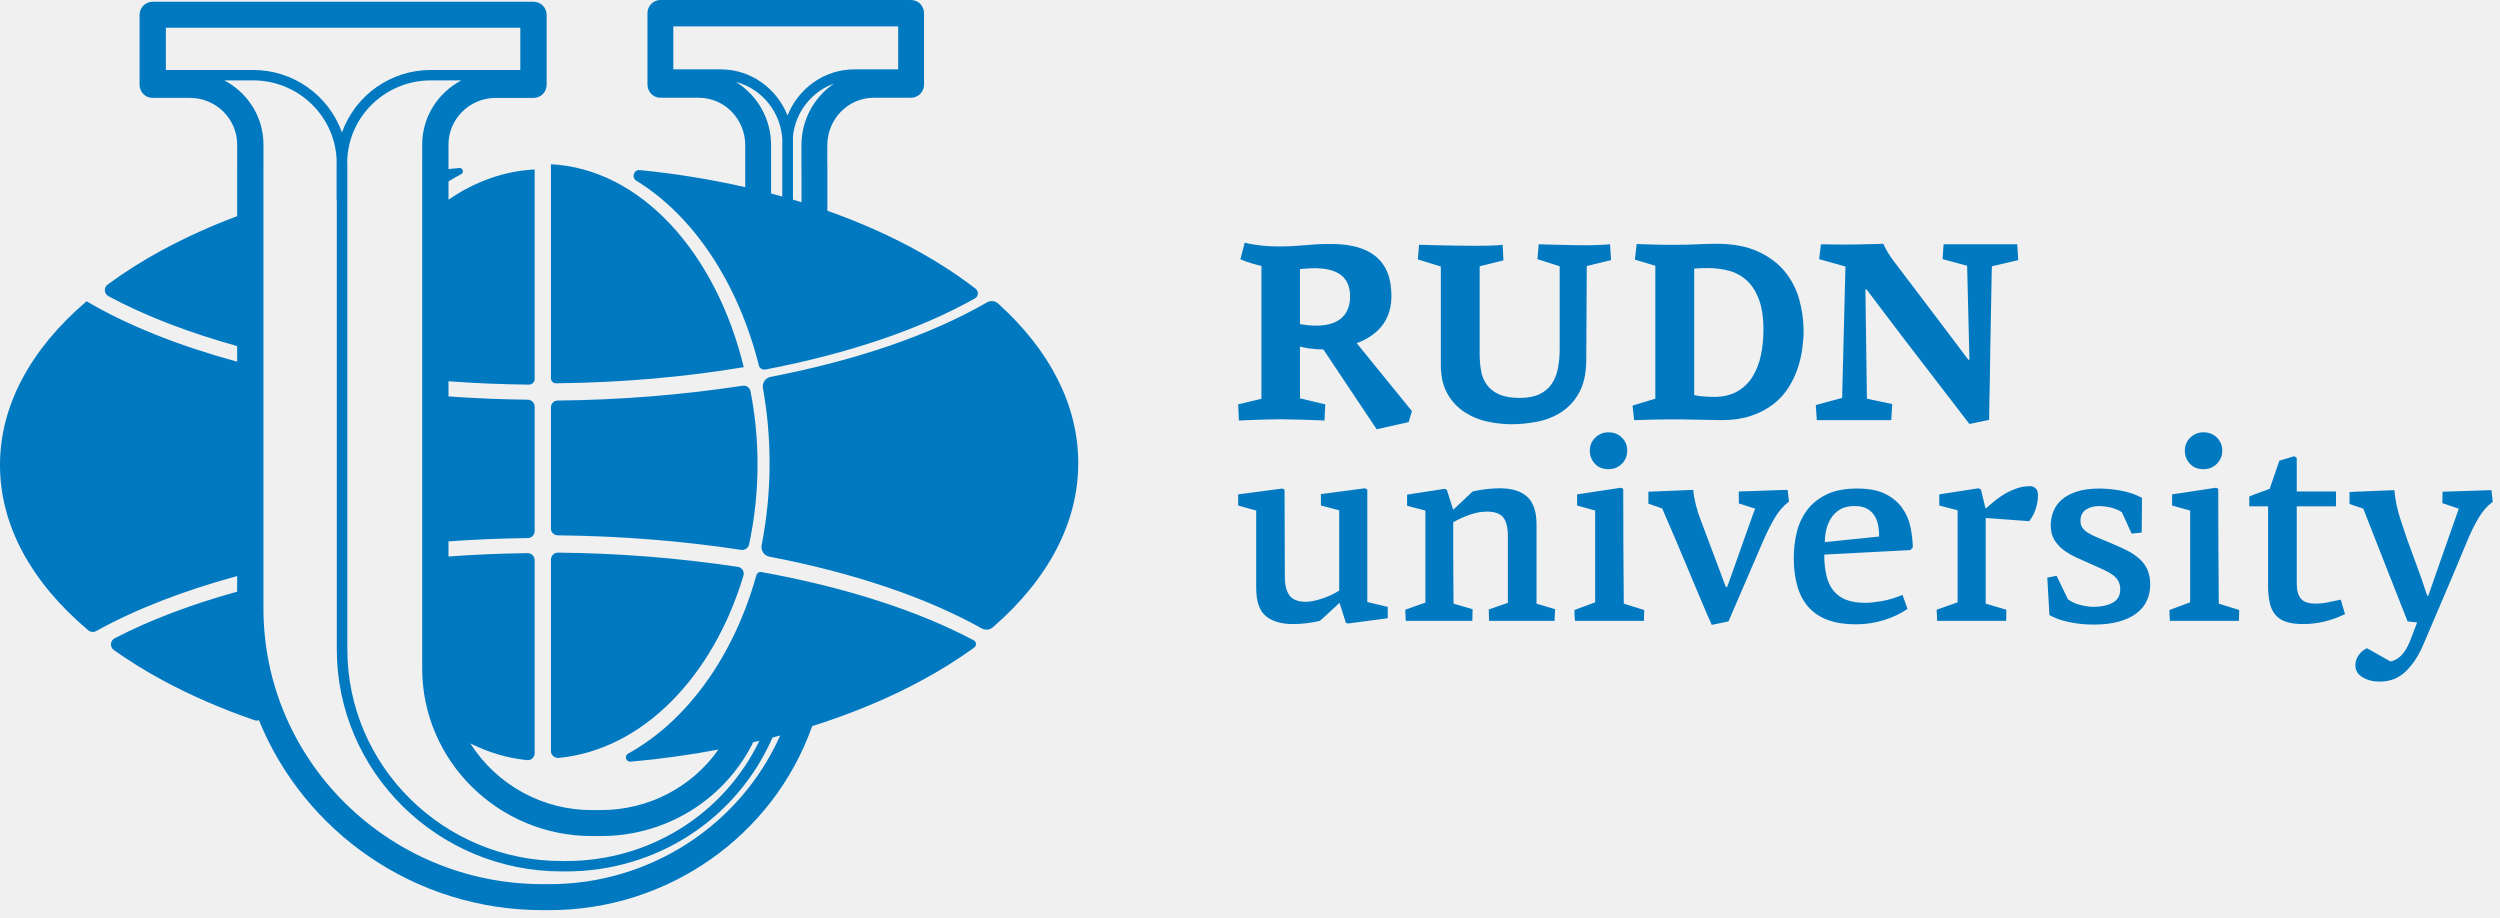
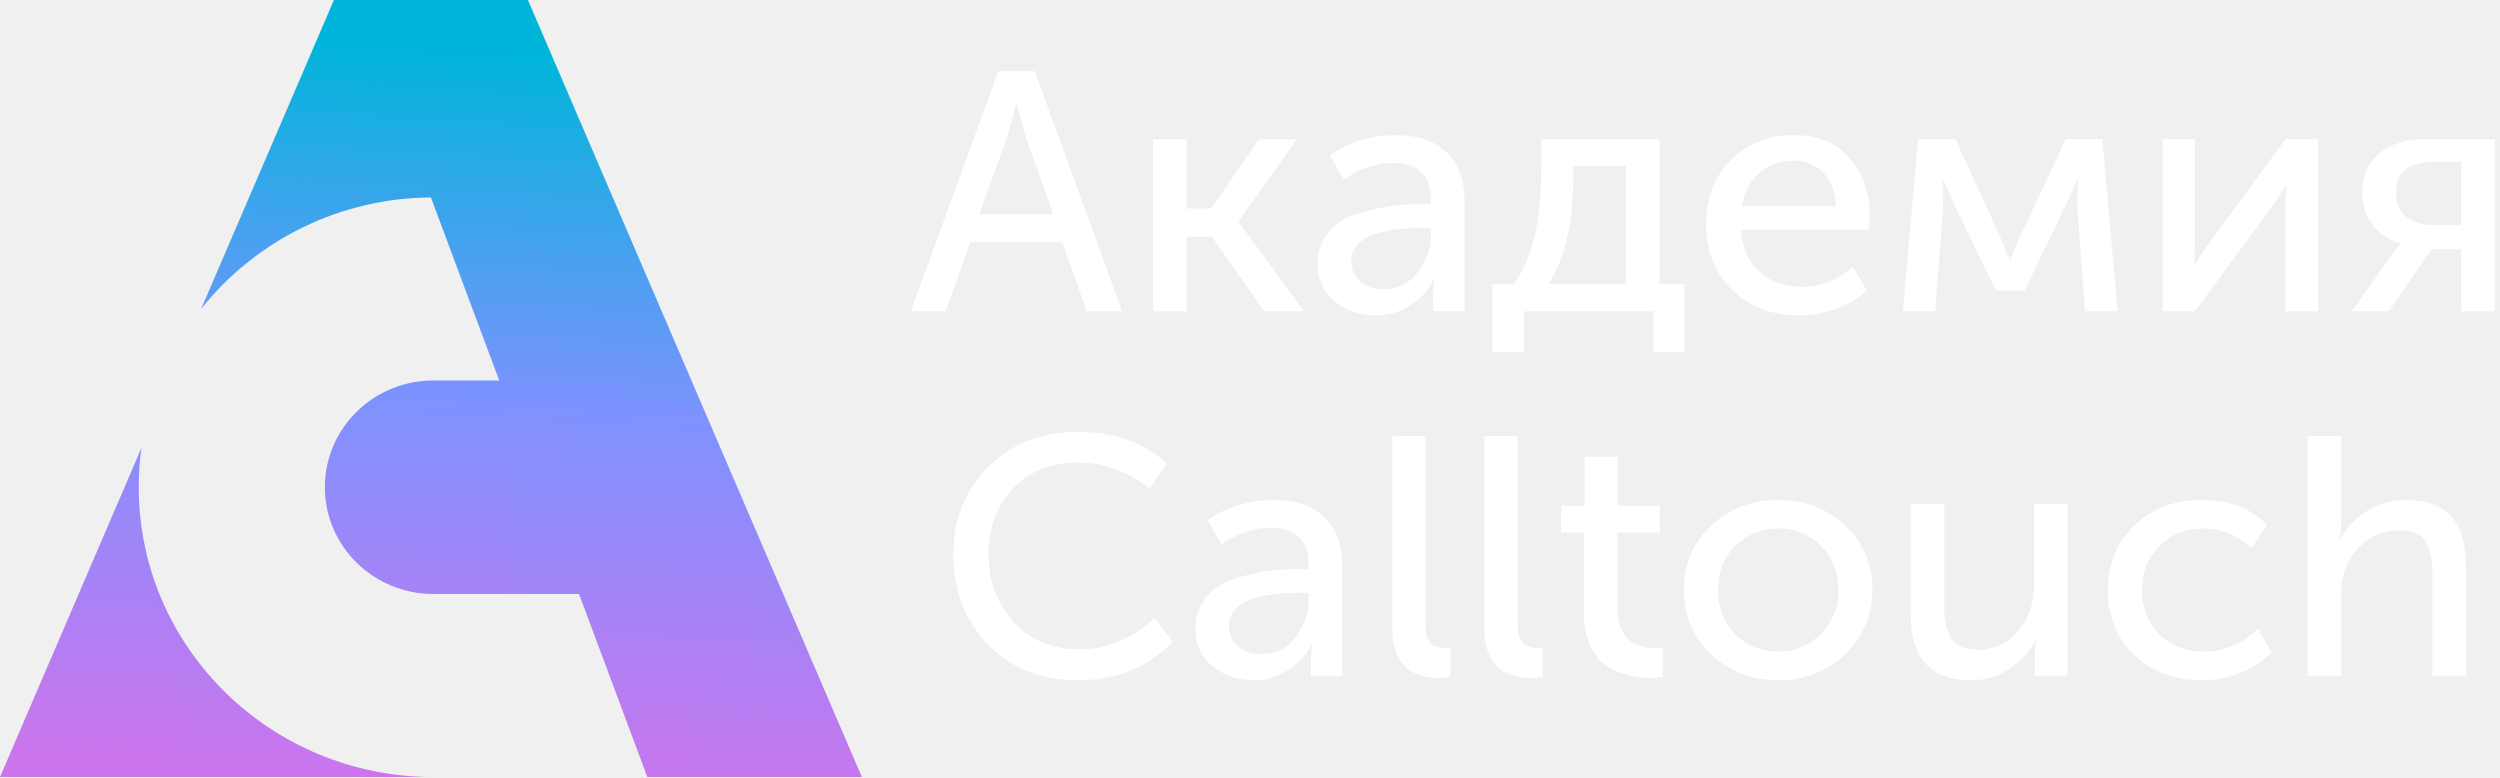
- <svg xmlns="http://www.w3.org/2000/svg" width="169" height="62" viewBox="0 0 169 62" fill="none">
-   <path fill-rule="evenodd" clip-rule="evenodd" d="M43.015 12.216c3.845 2.353 6.869 6.88 8.283 12.476a.38.38 0 00.438.287c5.533-1.054 10.428-2.696 14.175-4.81a.394.394 0 00.045-.649 30.622 30.622 0 00-3.705-2.436c-1.937-1.09-4.058-2.037-6.32-2.837v-3.06c0-.006 0-.013-.002-.02v-.01l-.002-.009a.146.146 0 01-.001-.013V9.816c0-1.768 1.407-3.207 3.136-3.207h2.455c.007 0 .014 0 .02-.002l.016-.002.017.002.01.002h.01c.483 0 .874-.4.874-.893V.893A.883.883 0 0061.591 0H44.642c-.482 0-.874.4-.874.893v4.823c0 .494.392.893.874.893.017 0 .032-.002.048-.004a.632.632 0 01.025-.003.351.351 0 00.073.007h2.454c1.73 0 3.136 1.439 3.136 3.207v2.836a58.032 58.032 0 00-7.133-1.154c-.402-.04-.577.507-.23.719zm11.163-2.4v1.661l.003.03.001.008.001.014v2.142l-.111-.034a43.12 43.12 0 00-.468-.144V9.226a4.255 4.255 0 012.783-3.582 5.02 5.02 0 00-2.209 4.172zm6.539-8.03v2.903h-2.962c-2.043 0-3.794 1.294-4.517 3.12-.723-1.826-2.473-3.12-4.516-3.12h-3.206V1.786h15.2zm-8.592 9.698V9.817a5.013 5.013 0 00-2.374-4.277c1.763.46 3.08 2.067 3.138 3.997l-.003.057c-.002.026-.004.051-.004.076v3.617l-.063-.018c-.23-.064-.46-.129-.694-.19v-1.595zm-14.344 39.75c5.657-.551 10.43-5.494 12.478-12.328a.466.466 0 00-.387-.588 87.68 87.68 0 00-12.142-.96.475.475 0 00-.487.467v12.949c0 .278.251.489.538.46zM50.278 24.82c-3.996.67-8.288 1.048-12.695 1.091a.34.34 0 01-.34-.34V11.104c6.047.303 11.149 5.95 13.035 13.715zm15.545 18.464C62 41.253 57.047 39.678 51.47 38.67a.296.296 0 00-.338.21c-1.526 5.477-4.687 9.864-8.667 12.062-.281.154-.152.576.167.547a62.014 62.014 0 005.935-.82c-1.799 2.553-4.737 4.093-7.95 4.093h-.605a9.72 9.72 0 01-8.219-4.509c1.214.608 2.501 1 3.84 1.132a.468.468 0 00.51-.467V37.863a.473.473 0 00-.481-.47c-1.805.02-3.589.099-5.344.226v-1.022a88.385 88.385 0 015.357-.223.469.469 0 00.468-.465v-8.425a.468.468 0 00-.468-.464 88.88 88.88 0 01-5.357-.223v-1.023c1.785.13 3.6.209 5.437.227a.383.383 0 00.388-.38V11.456c-2.086.103-4.056.832-5.825 2.042v-1.235c.283-.175.57-.34.86-.493.214-.111.114-.432-.127-.412-.15.013-.298.028-.447.043l-.286.029v-.016a.02.02 0 010-.003V9.773c0-1.74 1.433-3.154 3.193-3.154h2.498l.014-.002h.006l.008-.001.013.001.014.002a.884.884 0 00.889-.88V.997a.884.884 0 00-.89-.878H10.324a.883.883 0 00-.889.878V5.74c0 .485.398.879.889.879h.005a.03.03 0 01.005-.001h2.506c1.76 0 3.192 1.415 3.192 3.155v1.256a.05.05 0 00-.001.01v3.574a40.622 40.622 0 00-5.093 2.308 31.394 31.394 0 00-3.668 2.32.465.465 0 00.067.784c2.462 1.326 5.41 2.456 8.694 3.37v1.055c-3.924-1.07-7.395-2.443-10.172-4.08l-.002-.002a.01.01 0 00-.003-.003C2.044 23.619 0 27.431 0 31.438c0 4.047 2.083 7.894 5.966 11.17.15.127.366.146.539.05 2.662-1.477 5.9-2.727 9.526-3.716v1.054c-3.101.862-5.902 1.918-8.277 3.15a.467.467 0 00-.056.799 31.973 31.973 0 003.24 2.01c1.924 1.046 4.025 1.957 6.264 2.73.104.037.21.032.303 0 3.046 7.515 10.487 12.84 19.168 12.84h.487c7.95 0 15.071-4.973 17.72-12.375a.177.177 0 00.006-.019l.002-.007.002-.009.005-.025c2.7-.853 5.218-1.9 7.488-3.135a31.635 31.635 0 003.475-2.18.291.291 0 00-.035-.492zM28.54 9.773v1.262l-.001.003v34.144c0 6.25 5.147 11.335 11.472 11.335h.605c4.346 0 8.268-2.38 10.236-6.211a.816.816 0 00.048-.12l.002-.006a32.83 32.83 0 00.434-.104c-2.403 4.967-7.43 8.13-13.067 8.13h-.3c-7.99 0-14.49-6.424-14.49-14.319V11.03c0-.024-.003-.047-.004-.07l-.003-.06c.07-3.025 2.578-5.467 5.657-5.467h2.061c-1.574.825-2.65 2.46-2.65 4.34zm6.633-7.898V4.73H29.13a6.375 6.375 0 00-6.013 4.225 6.376 6.376 0 00-6.012-4.225h-5.892V1.875h23.961zm1.987 57.893h-.487c-10.402 0-18.864-8.362-18.864-18.64V11.415a.05.05 0 00.002-.008V9.773c0-1.88-1.076-3.516-2.65-4.34h1.943c3.079 0 5.586 2.441 5.656 5.467l-.003.06c-.001.023-.003.045-.003.069v2.486c0 .015.004.029.008.042l.002.008c0 .005.002.01.003.014v30.309c0 8.282 6.82 15.02 15.202 15.02h.3c6.11 0 11.538-3.538 13.952-9.05.174-.045.346-.092.519-.139-2.695 6.059-8.805 10.05-15.58 10.05zm29.554-39.322a.65.65 0 01.764.076c3.525 3.19 5.411 6.893 5.411 10.78 0 4.02-2.015 7.844-5.776 11.106a.651.651 0 01-.746.073c-3.803-2.126-8.76-3.781-14.359-4.851a.659.659 0 01-.52-.78 28.7 28.7 0 00.535-5.547c0-1.745-.157-3.438-.448-5.06a.659.659 0 01.522-.767c5.734-1.104 10.791-2.821 14.617-5.03zM37.713 36.188c4.284.045 8.463.384 12.382.982a.472.472 0 00.54-.352c.373-1.727.574-3.551.574-5.438a25.77 25.77 0 00-.476-4.941.471.471 0 00-.542-.361 88.613 88.613 0 01-12.478.998.463.463 0 00-.47.452v8.207c0 .249.21.45.47.453zm45.986-8.854l.052 1.092s1.844-.084 2.866-.084a90 90 0 012.919.084l.052-1.092-1.709-.407V23.43c.225.058.822.19 1.58.192l3.604 5.397 2.16-.484.224-.742-3.732-4.592c1.352-.515 2.65-1.579 2.285-3.997-.418-2.767-3.296-2.724-4.404-2.708l-.199.002c-.227 0-.541.027-.918.058-1.13.094-2.814.234-4.336-.15l-.292 1.119s.54.254 1.422.451v8.983l-1.574.375zm7.566-7.29c0 1.144-.672 2.33-3.386 1.868v-3.728l.069-.004.212-.015c2.475-.232 3.105.723 3.105 1.878zm21.534 8.306h.812c.103 0 .288.003.553.01l.772.015h.002l.064.001a749.805 749.805 0 011.322.026c.795 0 1.486-.1 2.073-.302a5.021 5.021 0 001.504-.795 4.402 4.402 0 001.019-1.132c.265-.426.47-.86.614-1.305.144-.442.245-.88.303-1.313.057-.432.085-.826.085-1.183 0-.715-.098-1.423-.293-2.126a5.161 5.161 0 00-.977-1.892c-.455-.559-1.063-1.011-1.823-1.356-.76-.346-1.699-.519-2.816-.519a24.248 24.248 0 00-1.236.035c-.213.011-.449.02-.708.026-.26.006-.551.009-.873.009h-.622c-.185 0-.372-.003-.561-.01l-.606-.017a52.22 52.22 0 01-.768-.025l-.121 1.053 1.382.415v8.986l-1.538.466.104.985c.322-.011.614-.02.873-.026l.083-.002h.001l.658-.015c.236-.006.476-.009.718-.009zm1.728-10.195c.126-.011.269-.02.429-.026.161-.005.323-.008.483-.008.505 0 .984.06 1.438.181.453.121.851.337 1.196.649.344.31.62.736.826 1.278.207.541.31 1.233.31 2.074 0 .587-.057 1.155-.172 1.702a4.533 4.533 0 01-.559 1.451c-.259.42-.603.755-1.033 1.002-.431.248-.956.372-1.576.372-.207 0-.432-.01-.68-.026a4.066 4.066 0 01-.662-.095v-8.554zm-7.261-.172l-.035 6.393c-.011.887-.173 1.61-.484 2.169a3.635 3.635 0 01-1.201 1.313 4.56 4.56 0 01-1.632.648 9.27 9.27 0 01-1.746.173 7.863 7.863 0 01-1.581-.173 4.579 4.579 0 01-1.547-.622 3.616 3.616 0 01-1.175-1.236c-.31-.523-.466-1.195-.466-2.012v-6.619l-1.555-.483.086-.986s2.289.068 3.779.068c1.49 0 1.872-.068 1.872-.068l.051 1.055-1.607.397v5.927c0 .403.032.783.095 1.14.063.358.193.672.388.942.195.27.47.487.826.648.356.162.827.242 1.413.242.528 0 .967-.083 1.317-.25a2.03 2.03 0 00.827-.692c.202-.293.342-.642.422-1.045.081-.403.121-.835.121-1.296V18l-1.503-.484.086-1.002s2.287.067 3.181.067c.894 0 1.64-.067 1.64-.067l.069 1.071-1.641.398zm42.599 13.366c-.24.245-.544.368-.915.368-.383 0-.687-.123-.913-.368a1.258 1.258 0 01-.342-.888c0-.346.123-.639.368-.878s.541-.359.887-.359c.371 0 .675.12.915.359.239.24.359.532.359.878 0 .347-.12.643-.359.888zm-42.392-.888c0-.346.122-.64.368-.878a1.22 1.22 0 01.886-.358c.372 0 .675.119.915.358.239.239.359.532.359.878 0 .348-.12.643-.359.888-.24.245-.543.368-.915.368-.382 0-.686-.123-.914-.368a1.26 1.26 0 01-.34-.888zM92.43 40.699v-7.602a.799.799 0 00-.161-.09l-2.976.395v.77l1.237.323v5.433c-.393.24-.797.424-1.214.556-.416.13-.761.197-1.035.197-.522 0-.892-.14-1.106-.421-.214-.282-.32-.708-.32-1.282 0-.992-.003-1.975-.01-2.95-.006-.974-.008-1.95-.008-2.93l-.163-.072-2.975.394v.753c.203.06.407.116.61.17.203.054.406.11.61.17v5.235c0 .909.217 1.543.654 1.901.436.359 1.048.538 1.837.538a8.242 8.242 0 001.811-.215c.418-.371.855-.772 1.309-1.202.012.012.023.018.036.018l.412 1.31.144.053 2.689-.358v-.771a19.91 19.91 0 00-.7-.162 13.387 13.387 0 01-.681-.161zm11.439-5.235c0-.873-.209-1.5-.63-1.883-.419-.382-1.031-.573-1.834-.573a8.372 8.372 0 00-1.853.215l-1.295 1.219c-.012 0-.018-.004-.018-.01 0-.005-.005-.009-.017-.009l-.413-1.308-.161-.072c-.419.072-.84.138-1.264.197-.424.06-.846.126-1.264.197v.754l1.237.323v6.22l-1.363.485.036.752h4.5l.018-.788-1.29-.377a293.002 293.002 0 01-.019-3.012v-2.492a6.794 6.794 0 011.184-.529 3.476 3.476 0 011.075-.188c.55 0 .926.135 1.13.403.203.27.305.69.305 1.264v4.5l-1.292.448.019.771h4.428l.036-.788-1.255-.377v-5.342zm5.871 1.46a830.574 830.574 0 01-.009-3.88l-.161-.072-2.958.448v.752c.2.06.403.117.609.17.207.055.41.111.61.171v6.204l-1.398.52a6.762 6.762 0 00.036.735h4.661c0-.132.002-.254.009-.368.005-.114.009-.236.009-.368l-1.381-.43a854.619 854.619 0 01-.027-3.881zm9.649-3.762l.818-.029c.316-.012.528-.018.636-.018l.09.788a3.93 3.93 0 00-.968 1.121c-.264.448-.52.96-.771 1.533l-2.349 5.45-1.13.234a21.4 21.4 0 01-.349-.79c-.173-.405-.373-.878-.601-1.416-.227-.538-.469-1.114-.726-1.73-.257-.615-.499-1.192-.726-1.73a149.71 149.71 0 00-.95-2.205l-.932-.323v-.806l3.03-.126c.023.287.08.613.17.977.089.365.2.715.332 1.049l1.702 4.536h.09c.024-.06.084-.224.18-.493l.079-.223.001-.002.001-.003.26-.731.421-1.193a303.664 303.664 0 01.762-2.142 5.99 5.99 0 01.197-.502l-1.112-.358v-.807c.108 0 .32-.006.637-.018l.163-.006.85-.03.192-.007h.003zm9.203 1.18c-.275-.388-.654-.705-1.139-.95-.484-.244-1.121-.367-1.909-.367-.849 0-1.548.138-2.097.413-.551.275-.987.633-1.309 1.075a4.11 4.11 0 00-.682 1.497 7.304 7.304 0 00-.197 1.695c0 .705.078 1.335.233 1.891.155.556.401 1.028.735 1.416a3.17 3.17 0 001.309.888c.538.203 1.183.304 1.936.304.646 0 1.273-.096 1.883-.286a5.983 5.983 0 001.595-.753l-.34-.95c-.491.203-.96.343-1.407.42-.449.078-.81.117-1.085.117-.526 0-.966-.069-1.318-.206a2.012 2.012 0 01-.86-.618 2.506 2.506 0 01-.475-1.022 6.149 6.149 0 01-.144-1.416l5.826-.305.162-.198a7.793 7.793 0 00-.162-1.362 3.37 3.37 0 00-.555-1.282zm-5.235 2.305c0-.251.029-.517.09-.798.059-.28.163-.544.313-.789.149-.244.352-.448.61-.61.257-.16.589-.242.995-.242.358 0 .646.063.86.189.215.125.383.286.502.484.12.197.2.418.243.663.041.245.062.487.062.726l-3.675.377zm13.001-3.64c.281-.095.571-.143.87-.143.143 0 .269.048.377.143.107.096.161.263.161.502 0 .287-.052.586-.153.897a2.614 2.614 0 01-.439.825l-2.94-.216v5.791l1.399.413-.019.752h-4.661l-.036-.752 1.416-.503v-6.22l-1.237-.323v-.753l2.654-.413.161.09.305 1.255.036.018c.179-.167.379-.34.601-.52.221-.18.457-.34.708-.484.25-.144.517-.263.797-.359zm8.288 4.787a3.77 3.77 0 00-.843-.574c-.33-.166-.709-.34-1.139-.52-.346-.143-.648-.268-.905-.376a4.14 4.14 0 01-.636-.322 1.142 1.142 0 01-.368-.35.809.809 0 01-.116-.44c0-.334.119-.585.358-.752.239-.168.55-.252.932-.252.168 0 .392.027.673.082.28.053.558.163.833.331l.664 1.452.681-.072c0-.394.003-.786.009-1.174.006-.388.008-.78.008-1.174a4.891 4.891 0 00-1.461-.493 8.304 8.304 0 00-1.407-.135c-.609 0-1.123.07-1.541.206-.419.138-.756.32-1.013.547a2.06 2.06 0 00-.565.79c-.12.298-.18.609-.18.932 0 .394.081.725.243.994.161.27.376.502.645.7.269.197.571.37.905.52l.218.097.2.09.004.002h.001l.599.267.736.333c.226.1.426.212.6.331.173.12.308.26.403.421.095.162.144.356.144.583 0 .419-.171.72-.511.905-.341.186-.774.279-1.3.279-.239 0-.523-.04-.852-.117a2.443 2.443 0 01-.869-.386l-.771-1.596a3.35 3.35 0 01-.314.063 3.548 3.548 0 00-.314.064l.144 2.527c.347.203.789.362 1.327.475.537.114 1.094.17 1.667.17.657 0 1.228-.069 1.712-.206.484-.137.881-.325 1.192-.564.311-.24.541-.523.69-.852.15-.328.224-.684.224-1.067 0-.394-.06-.728-.179-1.004a2.176 2.176 0 00-.528-.735zm5.317-.87a830.574 830.574 0 01-.009-3.88l-.161-.072-2.959.448v.752c.201.06.404.117.61.17.206.055.409.111.609.171v6.204l-1.398.52a6.992 6.992 0 00.036.735h4.661c0-.132.003-.254.009-.368a6.94 6.94 0 00.01-.368l-1.381-.43a854.619 854.619 0 01-.027-3.881zm7.322 3.81c.251-.047.568-.113.951-.197.047.168.095.331.143.49l.144.487c-.932.448-1.871.672-2.815.672-.468 0-.856-.05-1.163-.152a1.573 1.573 0 01-.733-.475 1.862 1.862 0 01-.38-.816 5.651 5.651 0 01-.109-1.192v-5.324h-1.272v-.664c.226-.096.454-.182.681-.26.227-.078.461-.165.7-.26l.652-1.9 1.012-.305a.464.464 0 00.082.063c.03.017.057.038.082.063v2.258h2.653v1.005h-2.653v5.249c0 .431.092.76.278.989.185.227.517.34.994.34.252 0 .503-.023.753-.071zm11.179-7.207a8.75 8.75 0 01-.045-.394l-3.299.107c0 .132-.003.26-.009.386a9.658 9.658 0 00-.008.385l1.111.377c-.346.98-.69 1.957-1.031 2.931l-.574 1.644-.456 1.306h-.073a52.322 52.322 0 00-.887-2.52 48.667 48.667 0 01-.887-2.536 8.612 8.612 0 01-.305-1.112 8.646 8.646 0 01-.144-.968l-3.029.125v.807l.932.323 1.497 3.819c.496 1.266.995 2.533 1.497 3.8l.646.072-.449 1.166c-.047.131-.11.274-.188.43-.078.155-.17.305-.278.448a1.79 1.79 0 01-.385.377c-.15.107-.32.18-.511.215l-1.578-.897c-.239.108-.43.27-.573.485a1.177 1.177 0 00-.216.663c0 .346.161.618.484.816.323.197.711.295 1.166.295.705 0 1.299-.238 1.784-.716.484-.48.887-1.113 1.209-1.901l1.47-3.442c.49-1.148.975-2.301 1.453-3.46.239-.574.492-1.088.762-1.542.269-.454.589-.82.959-1.094a8.914 8.914 0 00-.045-.395zm-45.647-5.125l-.069-1.02 1.78-.483.225-8.882-1.78-.5.121-1.003c1.013.023 1.886.025 2.618.009.731-.018 1.264-.032 1.598-.044.104.23.213.438.328.622.115.185.225.346.329.484l2.972 3.922 2.125 2.817.069-.017-.155-6.342-1.659-.449.069-1.002h4.977l.069 1.071-1.78.415c-.012.195-.02.559-.026 1.088-.006.53-.017 1.15-.035 1.858-.017.708-.031 1.457-.043 2.246-.011.79-.023 1.535-.034 2.238a535.42 535.42 0 01-.035 1.858c-.011.535-.017.901-.017 1.097l-1.331.276-4.475-5.823-2.488-3.283-.069.017.103 7.379 1.711.362-.069 1.09h-5.029z" fill="#0079C1" />
+ <svg xmlns="http://www.w3.org/2000/svg" width="148" height="46" viewBox="0 0 148 46" fill="none">
+   <path d="M53.919 18.428l5.18-14.217h2.15l5.18 14.217h-2.088l-1.454-4.088H57.44l-1.453 4.088h-2.069.001zm4.054-5.74h4.382L60.758 8.2l-.574-2.035h-.04c-.206.86-.39 1.538-.554 2.034l-1.617 4.49zm10.292 5.74V8.238h1.986v4.109h1.454l2.825-4.108h2.253l-3.46 4.853v.04l3.87 5.296h-2.355l-3.092-4.41H70.25v4.41h-1.986.001zm9.738-2.778c0-.752.211-1.383.635-1.894.423-.51.982-.872 1.679-1.087a11.45 11.45 0 011.965-.463c.6-.08 1.236-.121 1.905-.121h.532v-.202c0-1.49-.758-2.235-2.273-2.235-.996 0-1.966.33-2.907.987l-.8-1.43c.424-.35.997-.638 1.72-.866a7.117 7.117 0 012.15-.342c1.311 0 2.322.342 3.031 1.027.71.685 1.065 1.67 1.065 2.96v6.444h-1.863V17.4l.061-.805h-.04a3.854 3.854 0 01-1.393 1.49c-.6.39-1.27.584-2.007.584-.942 0-1.754-.275-2.436-.826-.683-.55-1.024-1.282-1.024-2.195zm1.986-.162c0 .443.17.826.512 1.148.341.322.819.483 1.433.483.82 0 1.488-.335 2.007-1.006.519-.672.778-1.417.778-2.236v-.382h-.512c-2.812 0-4.218.664-4.218 1.993zm11.679 1.329h4.587V9.83h-3.113v.544c0 2.793-.491 4.94-1.474 6.444v-.001zm-3.317 0h1.27c1.078-1.45 1.617-3.685 1.617-6.706V8.24h7.003v8.578h1.474v4.028h-1.822v-2.417h-7.679v2.417h-1.863v-4.029zm12.652-3.483c0-1.598.491-2.887 1.474-3.867s2.225-1.47 3.727-1.47c1.406 0 2.505.456 3.297 1.37.791.899 1.187 2.033 1.187 3.403 0 .174-.027.45-.082.825h-7.535c.055 1.06.416 1.893 1.085 2.497.683.59 1.509.887 2.478.887 1.133 0 2.15-.397 3.051-1.19l.839 1.43c-.491.444-1.105.8-1.843 1.068a6.48 6.48 0 01-2.17.383c-1.611 0-2.935-.503-3.972-1.51-1.024-1.02-1.536-2.296-1.536-3.826zm2.129-1.148h5.549c-.027-.846-.279-1.504-.757-1.974-.464-.47-1.051-.705-1.761-.705-.778 0-1.447.242-2.007.725-.546.47-.887 1.12-1.024 1.954zm9.515 6.242l.901-10.19h2.211l2.641 5.76.574 1.37h.041c.204-.497.396-.954.573-1.37l2.703-5.76h2.17l.901 10.19h-1.924l-.451-6.061.021-1.752h-.041c-.178.47-.396.966-.656 1.49l-2.457 5.095h-1.699l-2.457-5.075-.656-1.51h-.041l.021 1.752-.451 6.06h-1.924zm15.387 0V8.238h1.904v6.082c0 .712-.02 1.168-.061 1.37h.041c.068-.162.375-.618.921-1.37l4.464-6.081h1.925v10.19h-1.925v-6.082c0-.188.007-.45.02-.786.028-.35.041-.537.041-.563h-.041c-.013.026-.314.476-.901 1.349l-4.484 6.08h-1.904zm11.193 0l2.396-3.383.471-.624v-.02a3.14 3.14 0 01-1.597-1.047c-.437-.537-.655-1.175-.655-1.913 0-1.02.334-1.806 1.003-2.357.683-.564 1.583-.845 2.703-.845h4.136v10.19h-1.986v-3.686h-1.741l-2.539 3.685h-2.191zm4.751-5.115h1.72V9.588h-1.659c-1.46 0-2.191.61-2.191 1.832 0 .618.198 1.088.594 1.41.396.322.908.483 1.536.483zM56.435 32.84c0-2.082.69-3.814 2.068-5.197 1.392-1.382 3.153-2.074 5.283-2.074 2.198 0 3.959.625 5.283 1.873l-1.024 1.49c-.532-.47-1.18-.845-1.945-1.127a6.318 6.318 0 00-2.232-.423c-1.638 0-2.942.517-3.911 1.55-.956 1.034-1.434 2.33-1.434 3.887 0 1.57.492 2.9 1.475 3.987.983 1.088 2.286 1.632 3.91 1.632.806 0 1.598-.162 2.376-.484a6.578 6.578 0 002.068-1.37l1.085 1.43c-1.529 1.504-3.392 2.256-5.59 2.256s-3.986-.705-5.365-2.114c-1.365-1.423-2.047-3.196-2.047-5.317zm14.329 4.41c0-.752.212-1.383.635-1.894.423-.51.983-.872 1.679-1.087.71-.228 1.365-.383 1.966-.463.6-.08 1.235-.121 1.904-.121h.532v-.202c0-1.49-.757-2.235-2.273-2.235-.996 0-1.965.33-2.907.987l-.799-1.43c.423-.35.997-.637 1.72-.866a7.12 7.12 0 012.15-.342c1.31 0 2.32.342 3.03 1.027.71.685 1.066 1.67 1.066 2.96v6.444h-1.864V39l.062-.805h-.041a3.854 3.854 0 01-1.393 1.49c-.6.39-1.27.584-2.006.584-.942 0-1.755-.275-2.437-.826-.683-.55-1.024-1.282-1.024-2.195zm1.986-.162c0 .443.17.826.512 1.148.341.322.82.483 1.433.483.82 0 1.488-.335 2.007-1.007.519-.67.778-1.416.778-2.235v-.382h-.512c-2.812 0-4.218.664-4.218 1.993zm9.672.142V25.81h1.966v11.097c0 .55.095.933.286 1.148.205.2.485.302.84.302.15 0 .266-.007.348-.02v1.732c-.287.04-.505.06-.655.06-1.857 0-2.785-.966-2.785-2.9zm5.459 0V25.81h1.966v11.097c0 .55.095.933.287 1.148.204.2.484.302.839.302.15 0 .266-.007.348-.02v1.732c-.287.04-.505.06-.655.06-1.857 0-2.785-.966-2.785-2.9zm5.889-.927V31.53h-1.35v-1.59h1.392v-2.9h1.945v2.9h2.498v1.59h-2.498v4.55c0 .39.055.733.164 1.028.11.282.239.504.39.665.163.16.347.289.552.383.219.093.41.154.573.18.178.028.355.04.533.04.177 0 .334-.012.47-.04v1.733c-.23.032-.462.052-.695.06-.314 0-.628-.027-.942-.08a4.604 4.604 0 01-1.024-.282 3.592 3.592 0 01-1.004-.625c-.273-.268-.511-.644-.716-1.127-.191-.497-.287-1.068-.287-1.712h-.001zm5.913-1.39c0-1.517.539-2.78 1.618-3.786 1.078-1.02 2.395-1.53 3.952-1.53 1.57 0 2.894.503 3.972 1.51 1.078 1.007 1.618 2.276 1.618 3.806 0 1.53-.54 2.806-1.618 3.827-1.078 1.02-2.396 1.53-3.952 1.53s-2.88-.51-3.972-1.53c-1.079-1.02-1.618-2.296-1.618-3.827zm2.027 0c0 1.06.342 1.94 1.024 2.638.696.685 1.543 1.027 2.539 1.027.983 0 1.823-.35 2.519-1.047.696-.698 1.044-1.57 1.044-2.618 0-1.047-.348-1.913-1.044-2.597a3.465 3.465 0 00-2.519-1.028c-.996 0-1.843.343-2.539 1.027-.682.685-1.024 1.55-1.024 2.598zm11.404 1.45V29.84h1.986v6.08c0 .807.136 1.43.409 1.874.273.443.785.665 1.536.665 1.024 0 1.843-.376 2.457-1.128.615-.752.922-1.658.922-2.72V29.84h1.965v10.19h-1.924v-1.41l.082-.745h-.041c-.273.604-.751 1.154-1.434 1.65-.682.498-1.488.746-2.416.746-2.362 0-3.542-1.302-3.542-3.907v-.001zm11.665-1.43c0-1.517.518-2.785 1.556-3.806 1.051-1.02 2.382-1.53 3.993-1.53 1.638 0 2.935.497 3.89 1.49l-.942 1.37c-.791-.78-1.747-1.17-2.866-1.17-1.038 0-1.898.35-2.58 1.049-.683.684-1.024 1.544-1.024 2.577 0 1.048.341 1.92 1.024 2.618.696.698 1.576 1.047 2.641 1.047.573 0 1.147-.12 1.72-.362a4.45 4.45 0 001.474-1.007l.799 1.43c-.478.497-1.085.893-1.823 1.188a6.158 6.158 0 01-2.313.443c-1.625 0-2.956-.503-3.993-1.51-1.038-1.007-1.556-2.283-1.556-3.826zm11.833 5.095V25.81h1.986v5.276l-.081.846h.041c.286-.59.771-1.128 1.453-1.611.683-.483 1.495-.725 2.437-.725 2.362 0 3.542 1.302 3.542 3.907v6.524h-1.986v-6.081c0-.82-.136-1.45-.409-1.893-.26-.443-.772-.665-1.536-.665-.997 0-1.822.363-2.478 1.088-.655.71-.983 1.617-.983 2.718v4.833h-1.986z" fill="#fff" />
+   <path d="M11.91 18.283L19.769 0h11.485l19.768 46h-12.7l-4.045-10.835H25.66c-3.55 0-6.428-2.83-6.428-6.32 0-3.491 2.878-6.321 6.428-6.321h3.895L25.51 11.689a17.523 17.523 0 00-13.6 6.594z" fill="url(#paint0_linear)" />
+   <path d="M8.374 26.514L0 46h25.66c-9.635 0-17.446-7.68-17.446-17.156 0-.79.054-1.568.16-2.33z" fill="url(#paint1_linear)" />
+   <defs>
+     <linearGradient id="paint0_linear" x1="25.511" y1=".038" x2="22.629" y2="45.819" gradientUnits="userSpaceOnUse">
+       <stop offset=".062" stop-color="#00B5DA" />
+       <stop offset=".515" stop-color="#7E92FF" />
+       <stop offset="1" stop-color="#CA75ED" />
+     </linearGradient>
+     <linearGradient id="paint1_linear" x1="25.511" y1=".038" x2="22.629" y2="45.819" gradientUnits="userSpaceOnUse">
+       <stop offset=".062" stop-color="#00B5DA" />
+       <stop offset=".515" stop-color="#7E92FF" />
+       <stop offset="1" stop-color="#CA75ED" />
+     </linearGradient>
+   </defs>
</svg>
